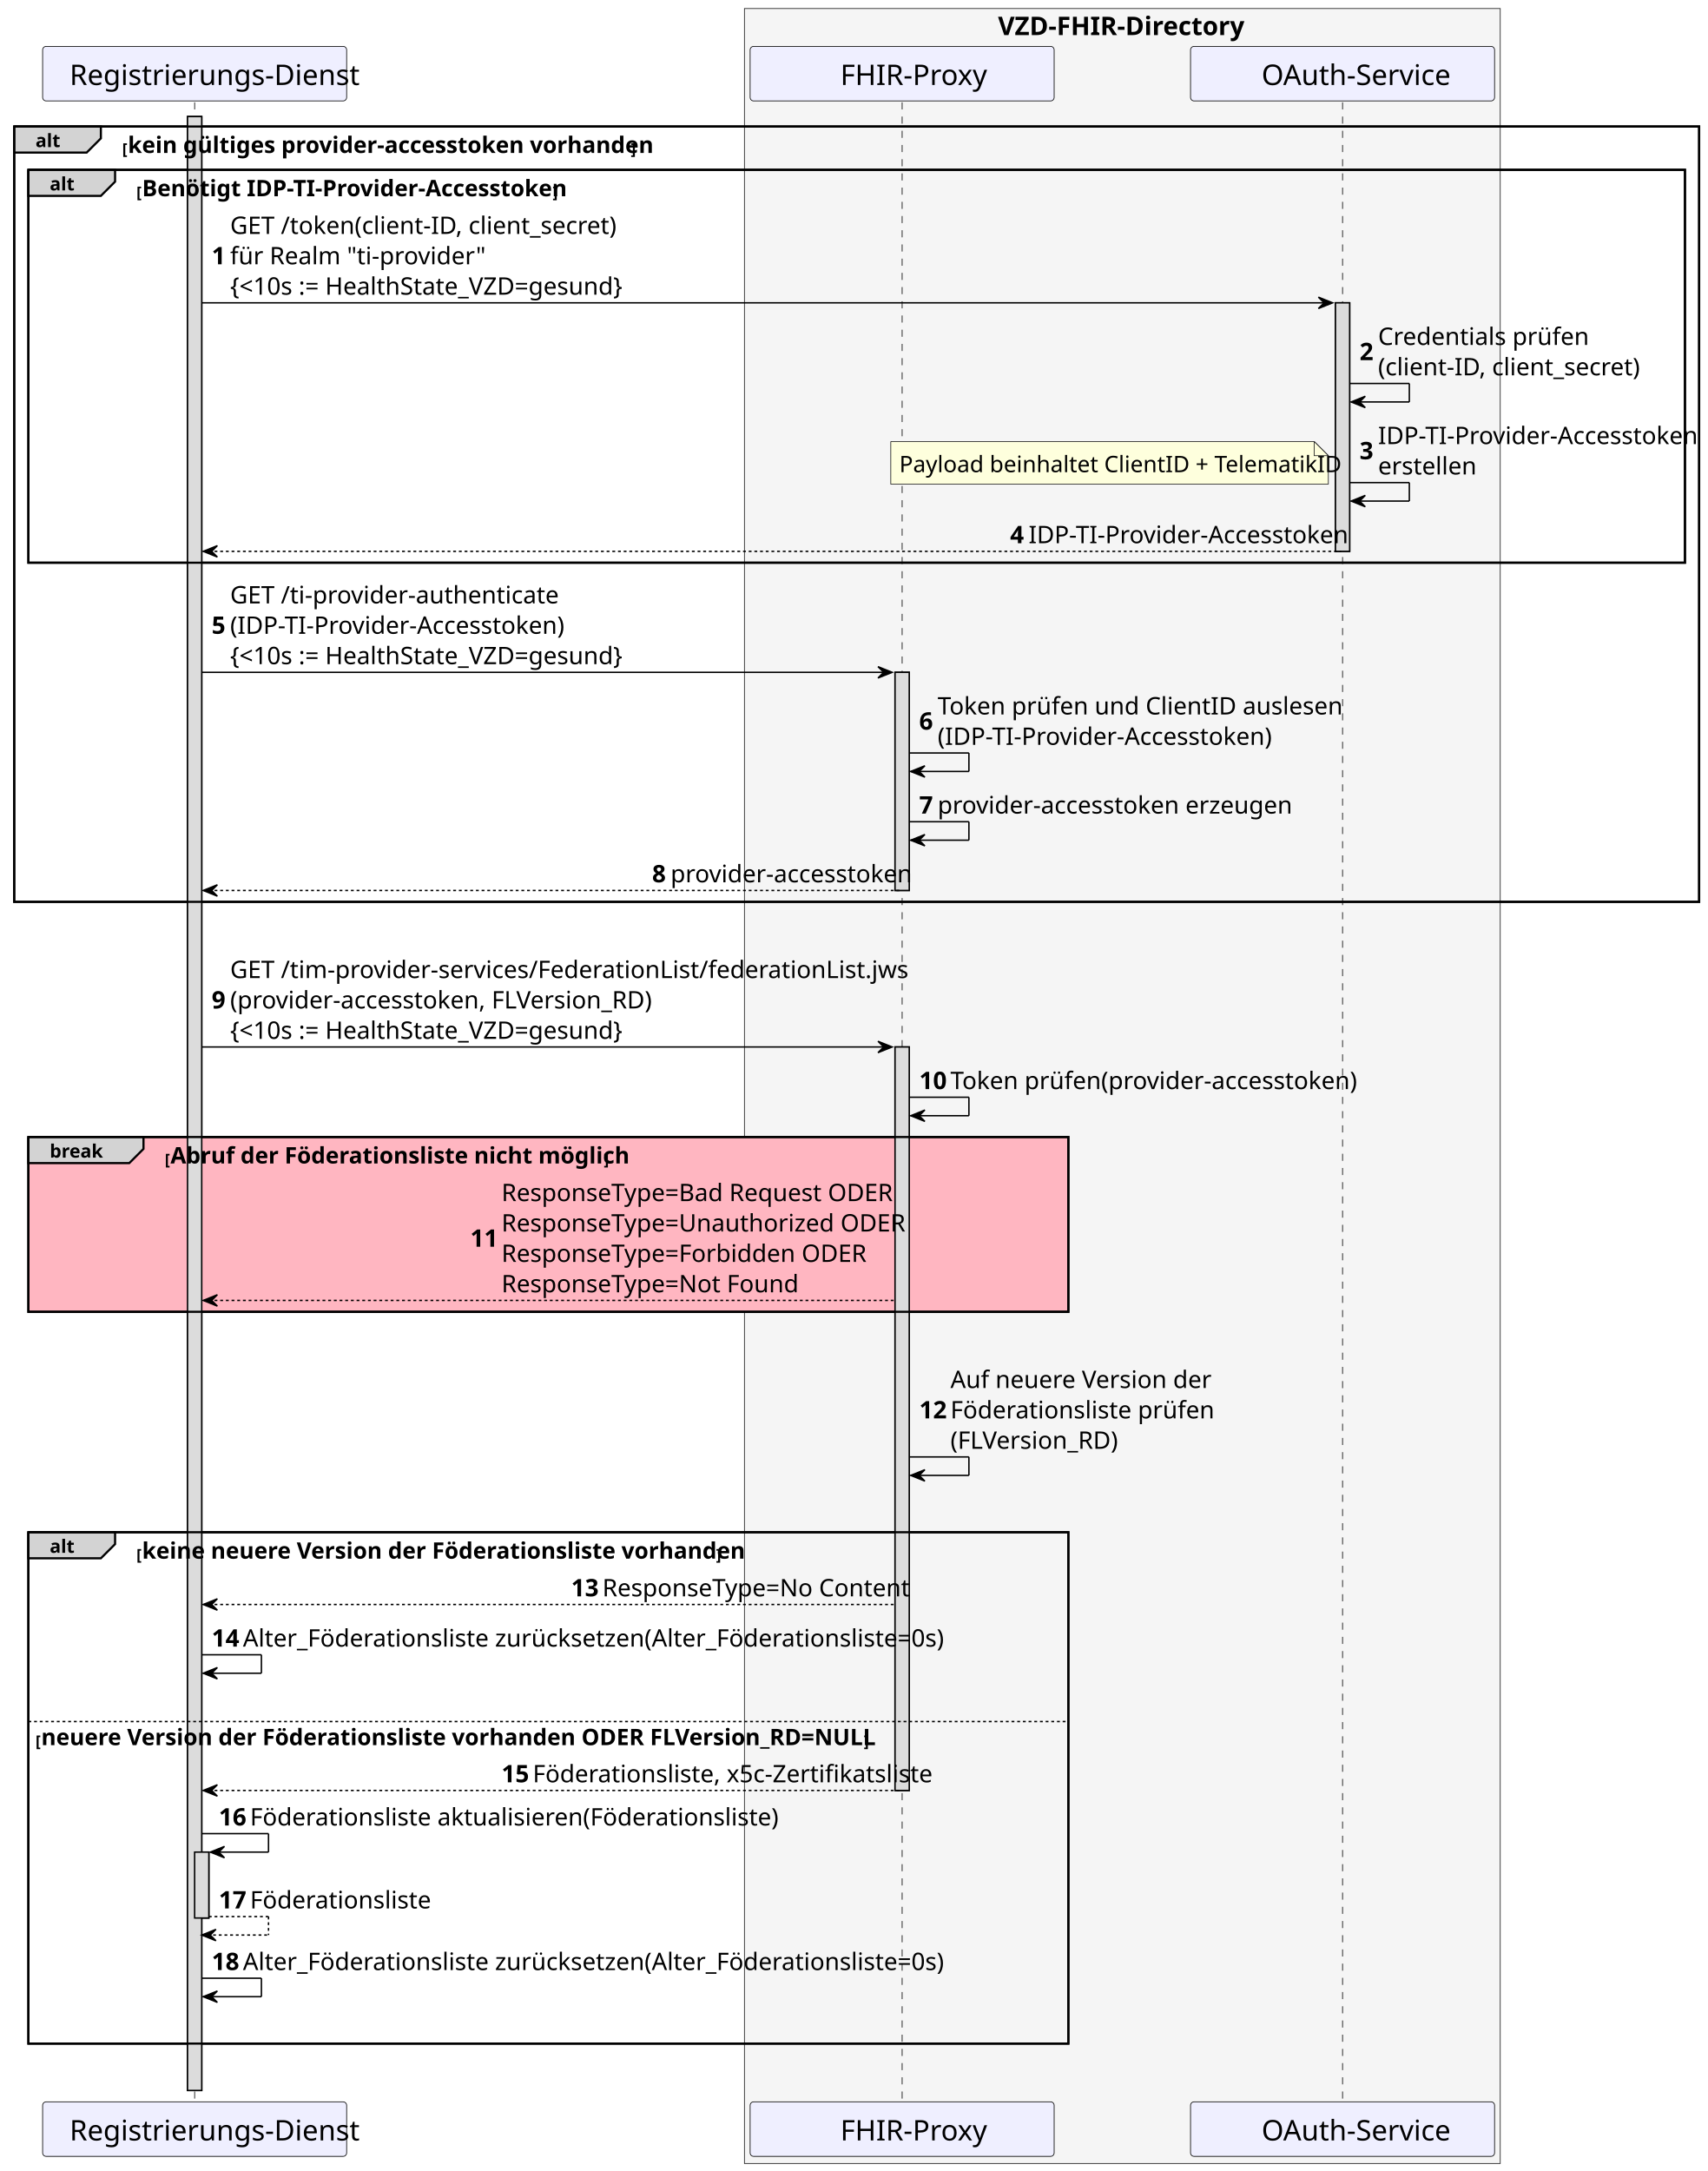
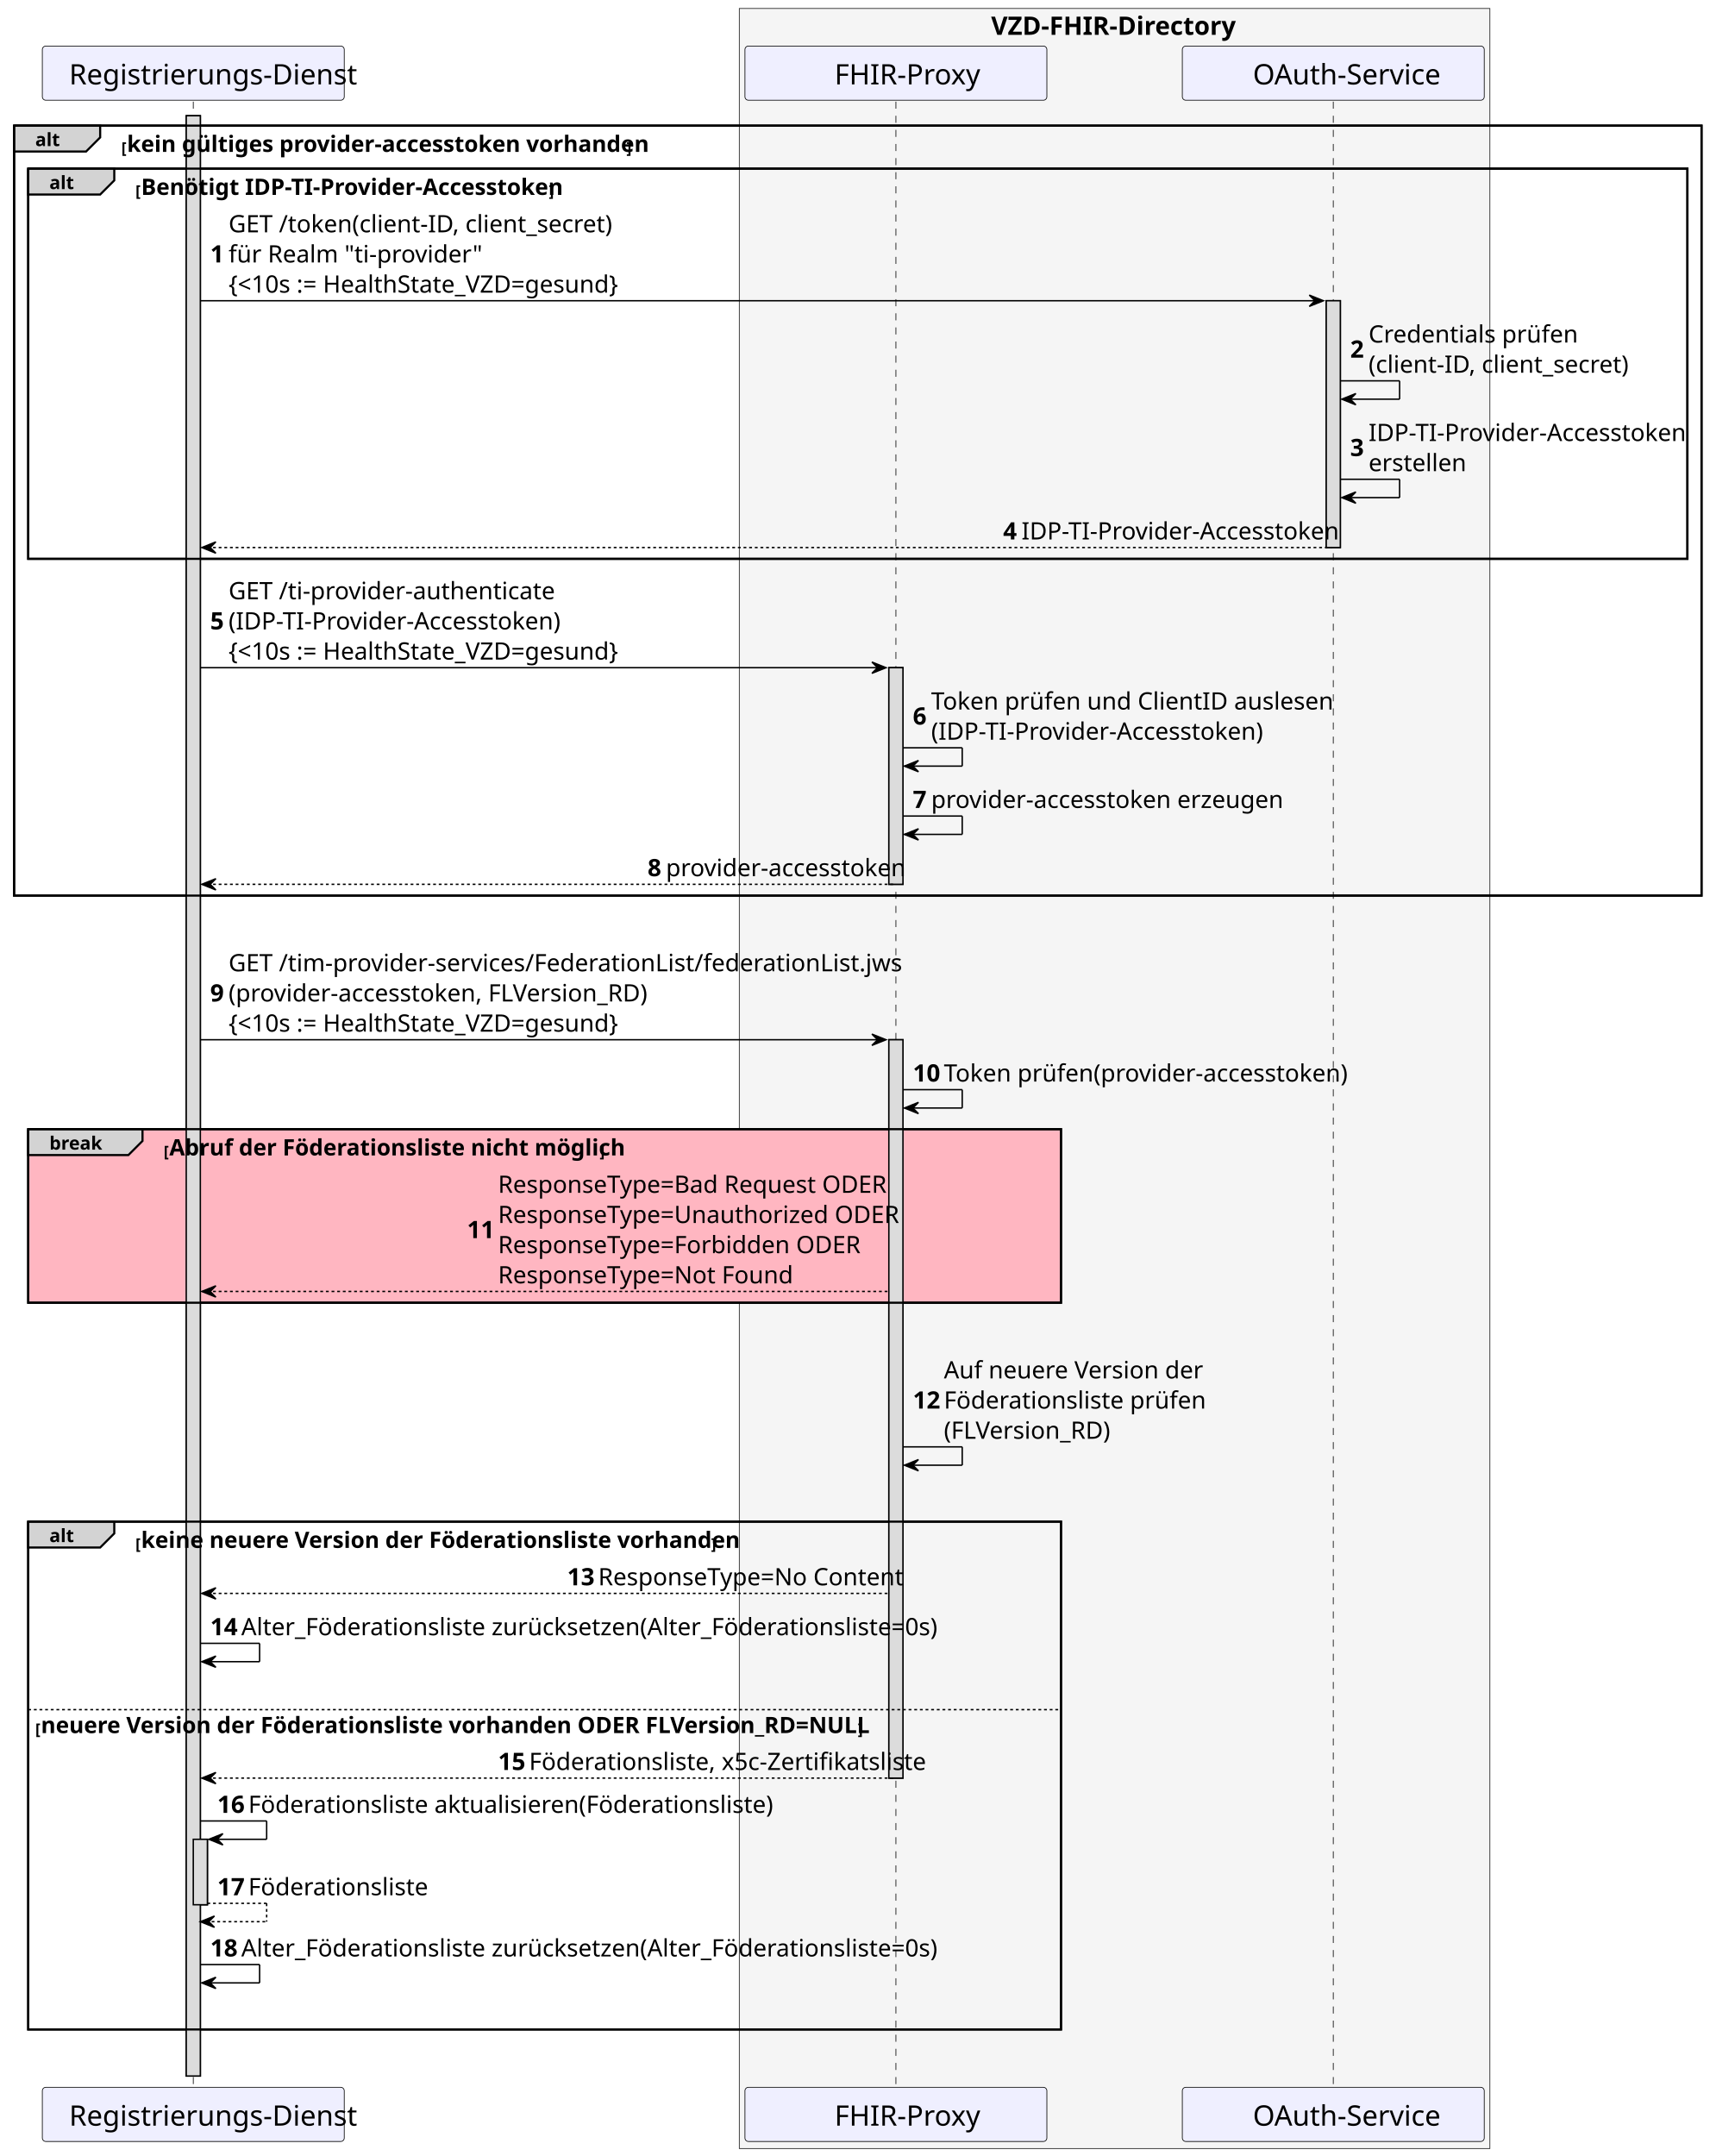
- <svg xmlns="http://www.w3.org/2000/svg" contentStyleType="text/css" height="1528px" preserveAspectRatio="none" style="width:1202px;height:1528px;background:#FFFFFF;" version="1.1" viewBox="0 0 1202 1528" width="1202px" zoomAndPan="magnify">
+ <svg xmlns="http://www.w3.org/2000/svg" contentStyleType="text/css" height="1528px" preserveAspectRatio="none" style="width:1212px;height:1528px;background:#FFFFFF;" version="1.1" viewBox="0 0 1212 1528" width="1212px" zoomAndPan="magnify">
  <defs />
  <g>
    <rect fill="#F5F5F5" height="1516.711" style="stroke:#181818;stroke-width:0.5;" width="532" x="524" y="6" />
    <text fill="#000000" font-family="sans-serif" font-size="18" font-weight="bold" lengthAdjust="spacing" textLength="171" x="702.5" y="24.686">VZD-FHIR-Directory</text>
    <text fill="#000000" font-family="sans-serif" font-size="13" font-weight="bold" lengthAdjust="spacing" textLength="4" x="873.5" y="25.784"> </text>
    <rect fill="#DCDCDC" height="1389.281" style="stroke:#000000;stroke-width:1.0;" width="10" x="132" y="82.035" />
    <rect fill="#DCDCDC" height="46.383" style="stroke:#000000;stroke-width:1.0;" width="10" x="137" y="1303.551" />
    <rect fill="#DCDCDC" height="153.531" style="stroke:#000000;stroke-width:1.0;" width="10" x="630" y="473.199" />
    <rect fill="#DCDCDC" height="523.289" style="stroke:#000000;stroke-width:1.0;" width="10" x="630" y="736.879" />
    <rect fill="#DCDCDC" height="174.914" style="stroke:#000000;stroke-width:1.0;" width="10" x="940" y="213.137" />
-     <rect fill="none" height="545.695" style="stroke:#000000;stroke-width:1.5;" width="1186" x="10" y="89.035" />
-     <rect fill="none" height="276.539" style="stroke:#000000;stroke-width:1.5;" width="1166" x="20" y="119.512" />
+     <rect fill="none" height="545.695" style="stroke:#000000;stroke-width:1.5;" width="1196" x="10" y="89.035" />
+     <rect fill="none" height="276.539" style="stroke:#000000;stroke-width:1.5;" width="1176" x="20" y="119.512" />
    <rect fill="#FFB6C1" height="123.008" style="stroke:#000000;stroke-width:1.5;" width="732" x="20" y="800.262" />
    <rect fill="none" height="359.898" style="stroke:#000000;stroke-width:1.5;" width="732" x="20" y="1078.418" />
    <line style="stroke:#000000;stroke-width:0.5;stroke-dasharray:5.0,5.0;" x1="137" x2="137" y1="72.035" y2="1480.316" />
    <line style="stroke:#000000;stroke-width:0.5;stroke-dasharray:5.0,5.0;" x1="635" x2="635" y1="72.035" y2="1480.316" />
    <line style="stroke:#000000;stroke-width:0.5;stroke-dasharray:5.0,5.0;" x1="945" x2="945" y1="72.035" y2="1480.316" />
    <rect fill="#EFEFFF" height="38.395" rx="2.5" ry="2.5" style="stroke:#000000;stroke-width:0.5;" width="214" x="30" y="32.641" />
    <text fill="#000000" font-family="Impact" font-size="20" lengthAdjust="spacing" textLength="176" x="49" y="59.816">Registrierungs-Dienst</text>
    <rect fill="#EFEFFF" height="38.395" rx="2.5" ry="2.5" style="stroke:#000000;stroke-width:0.5;" width="214" x="30" y="1479.316" />
    <text fill="#000000" font-family="Impact" font-size="20" lengthAdjust="spacing" textLength="176" x="49" y="1506.492">Registrierungs-Dienst</text>
    <rect fill="#EFEFFF" height="38.395" rx="2.5" ry="2.5" style="stroke:#000000;stroke-width:0.5;" width="214" x="528" y="32.641" />
    <text fill="#000000" font-family="Impact" font-size="20" lengthAdjust="spacing" textLength="87" x="591.5" y="59.816">FHIR-Proxy</text>
    <rect fill="#EFEFFF" height="38.395" rx="2.5" ry="2.5" style="stroke:#000000;stroke-width:0.5;" width="214" x="528" y="1479.316" />
    <text fill="#000000" font-family="Impact" font-size="20" lengthAdjust="spacing" textLength="87" x="591.5" y="1506.492">FHIR-Proxy</text>
    <rect fill="#EFEFFF" height="38.395" rx="2.5" ry="2.5" style="stroke:#000000;stroke-width:0.5;" width="214" x="838" y="32.641" />
    <text fill="#000000" font-family="Impact" font-size="20" lengthAdjust="spacing" textLength="114" x="888" y="59.816">OAuth-Service</text>
    <rect fill="#EFEFFF" height="38.395" rx="2.5" ry="2.5" style="stroke:#000000;stroke-width:0.5;" width="214" x="838" y="1479.316" />
    <text fill="#000000" font-family="Impact" font-size="20" lengthAdjust="spacing" textLength="114" x="888" y="1506.492">OAuth-Service</text>
    <rect fill="#DCDCDC" height="1389.281" style="stroke:#000000;stroke-width:1.0;" width="10" x="132" y="82.035" />
    <rect fill="#DCDCDC" height="46.383" style="stroke:#000000;stroke-width:1.0;" width="10" x="137" y="1303.551" />
    <rect fill="#DCDCDC" height="153.531" style="stroke:#000000;stroke-width:1.0;" width="10" x="630" y="473.199" />
    <rect fill="#DCDCDC" height="523.289" style="stroke:#000000;stroke-width:1.0;" width="10" x="630" y="736.879" />
    <rect fill="#DCDCDC" height="174.914" style="stroke:#000000;stroke-width:1.0;" width="10" x="940" y="213.137" />
    <path d="M10,89.035 L71,89.035 L71,97.387 L61,107.387 L10,107.387 L10,89.035 " fill="#D3D3D3" style="stroke:#000000;stroke-width:1.5;" />
-     <rect fill="none" height="545.695" style="stroke:#000000;stroke-width:1.5;" width="1186" x="10" y="89.035" />
+     <rect fill="none" height="545.695" style="stroke:#000000;stroke-width:1.5;" width="1196" x="10" y="89.035" />
    <text fill="#000000" font-family="sans-serif" font-size="13" font-weight="bold" lengthAdjust="spacing" textLength="16" x="25" y="103.53">alt</text>
    <text fill="#000000" font-family="sans-serif" font-size="11" font-weight="bold" lengthAdjust="spacing" textLength="4" x="86" y="108.743">[</text>
    <text fill="#000000" font-family="sans-serif" font-size="16" font-weight="bold" lengthAdjust="spacing" textLength="354" x="90" y="107.644">kein gültiges provider-accesstoken vorhanden</text>
    <text fill="#000000" font-family="sans-serif" font-size="11" font-weight="bold" lengthAdjust="spacing" textLength="4" x="444" y="108.743">]</text>
    <path d="M20,119.512 L81,119.512 L81,127.863 L71,137.863 L20,137.863 L20,119.512 " fill="#D3D3D3" style="stroke:#000000;stroke-width:1.5;" />
-     <rect fill="none" height="276.539" style="stroke:#000000;stroke-width:1.5;" width="1166" x="20" y="119.512" />
+     <rect fill="none" height="276.539" style="stroke:#000000;stroke-width:1.5;" width="1176" x="20" y="119.512" />
    <text fill="#000000" font-family="sans-serif" font-size="13" font-weight="bold" lengthAdjust="spacing" textLength="16" x="35" y="134.007">alt</text>
    <text fill="#000000" font-family="sans-serif" font-size="11" font-weight="bold" lengthAdjust="spacing" textLength="4" x="96" y="139.22">[</text>
    <text fill="#000000" font-family="sans-serif" font-size="16" font-weight="bold" lengthAdjust="spacing" textLength="289" x="100" y="138.121">Benötigt IDP-TI-Provider-Accesstoken</text>
    <text fill="#000000" font-family="sans-serif" font-size="11" font-weight="bold" lengthAdjust="spacing" textLength="4" x="389" y="139.22">]</text>
    <polygon fill="#000000" points="928,209.137,938,213.137,928,217.137,932,213.137" style="stroke:#000000;stroke-width:1.0;" />
    <line style="stroke:#000000;stroke-width:1.0;" x1="142" x2="934" y1="213.137" y2="213.137" />
    <text fill="#000000" font-family="sans-serif" font-size="17" font-weight="bold" lengthAdjust="spacing" textLength="9" x="149" y="186.019">1</text>
    <text fill="#000000" font-family="sans-serif" font-size="17" lengthAdjust="spacing" textLength="256" x="162" y="164.636">GET /token(client-ID, client_secret)</text>
    <text fill="#000000" font-family="sans-serif" font-size="17" lengthAdjust="spacing" textLength="160" x="162" y="186.019">für Realm "ti-provider"</text>
    <text fill="#000000" font-family="sans-serif" font-size="17" lengthAdjust="spacing" textLength="259" x="162" y="207.401">{&lt;10s := HealthState_VZD=gesund}</text>
    <line style="stroke:#000000;stroke-width:1.0;" x1="950" x2="992" y1="269.902" y2="269.902" />
    <line style="stroke:#000000;stroke-width:1.0;" x1="992" x2="992" y1="269.902" y2="282.902" />
    <line style="stroke:#000000;stroke-width:1.0;" x1="951" x2="992" y1="282.902" y2="282.902" />
    <polygon fill="#000000" points="961,278.902,951,282.902,961,286.902,957,282.902" style="stroke:#000000;stroke-width:1.0;" />
    <text fill="#000000" font-family="sans-serif" font-size="17" font-weight="bold" lengthAdjust="spacing" textLength="9" x="957" y="253.476">2</text>
    <text fill="#000000" font-family="sans-serif" font-size="17" lengthAdjust="spacing" textLength="134" x="970" y="242.784">Credentials prüfen</text>
    <text fill="#000000" font-family="sans-serif" font-size="17" lengthAdjust="spacing" textLength="175" x="970" y="264.167">(client-ID, client_secret)</text>
    <line style="stroke:#000000;stroke-width:1.0;" x1="950" x2="992" y1="339.668" y2="339.668" />
    <line style="stroke:#000000;stroke-width:1.0;" x1="992" x2="992" y1="339.668" y2="352.668" />
    <line style="stroke:#000000;stroke-width:1.0;" x1="951" x2="992" y1="352.668" y2="352.668" />
    <polygon fill="#000000" points="961,348.668,951,352.668,961,356.668,957,352.668" style="stroke:#000000;stroke-width:1.0;" />
    <text fill="#000000" font-family="sans-serif" font-size="17" font-weight="bold" lengthAdjust="spacing" textLength="9" x="957" y="323.241">3</text>
    <text fill="#000000" font-family="sans-serif" font-size="17" lengthAdjust="spacing" textLength="214" x="970" y="312.55">IDP-TI-Provider-Accesstoken</text>
    <text fill="#000000" font-family="sans-serif" font-size="17" lengthAdjust="spacing" textLength="60" x="970" y="333.933">erstellen</text>
-     <path d="M627,310.723 L627,340.723 L935,340.723 L935,320.723 L925,310.723 L627,310.723 " fill="#FEFFDD" style="stroke:#181818;stroke-width:0.5;" />
-     <path d="M925,310.723 L925,320.723 L935,320.723 L925,310.723 " fill="#FEFFDD" style="stroke:#181818;stroke-width:0.5;" />
-     <text fill="#000000" font-family="sans-serif" font-size="16" lengthAdjust="spacing" textLength="287" x="633" y="332.332">Payload beinhaltet ClientID + TelematikID</text>
    <polygon fill="#000000" points="153,384.051,143,388.051,153,392.051,149,388.051" style="stroke:#000000;stroke-width:1.0;" />
    <line style="stroke:#000000;stroke-width:1.0;stroke-dasharray:2.0,2.0;" x1="147" x2="944" y1="388.051" y2="388.051" />
    <text fill="#000000" font-family="sans-serif" font-size="17" font-weight="bold" lengthAdjust="spacing" textLength="9" x="711" y="382.315">4</text>
    <text fill="#000000" font-family="sans-serif" font-size="17" lengthAdjust="spacing" textLength="214" x="724" y="382.315">IDP-TI-Provider-Accesstoken</text>
    <polygon fill="#000000" points="618,469.199,628,473.199,618,477.199,622,473.199" style="stroke:#000000;stroke-width:1.0;" />
    <line style="stroke:#000000;stroke-width:1.0;" x1="142" x2="624" y1="473.199" y2="473.199" />
    <text fill="#000000" font-family="sans-serif" font-size="17" font-weight="bold" lengthAdjust="spacing" textLength="9" x="149" y="446.081">5</text>
    <text fill="#000000" font-family="sans-serif" font-size="17" lengthAdjust="spacing" textLength="209" x="162" y="424.698">GET /ti-provider-authenticate</text>
    <text fill="#000000" font-family="sans-serif" font-size="17" lengthAdjust="spacing" textLength="226" x="162" y="446.081">(IDP-TI-Provider-Accesstoken)</text>
    <text fill="#000000" font-family="sans-serif" font-size="17" lengthAdjust="spacing" textLength="259" x="162" y="467.464">{&lt;10s := HealthState_VZD=gesund}</text>
    <line style="stroke:#000000;stroke-width:1.0;" x1="640" x2="682" y1="529.965" y2="529.965" />
    <line style="stroke:#000000;stroke-width:1.0;" x1="682" x2="682" y1="529.965" y2="542.965" />
    <line style="stroke:#000000;stroke-width:1.0;" x1="641" x2="682" y1="542.965" y2="542.965" />
    <polygon fill="#000000" points="651,538.965,641,542.965,651,546.965,647,542.965" style="stroke:#000000;stroke-width:1.0;" />
    <text fill="#000000" font-family="sans-serif" font-size="17" font-weight="bold" lengthAdjust="spacing" textLength="9" x="647" y="513.538">6</text>
    <text fill="#000000" font-family="sans-serif" font-size="17" lengthAdjust="spacing" textLength="260" x="660" y="502.847">Token prüfen und ClientID auslesen</text>
    <text fill="#000000" font-family="sans-serif" font-size="17" lengthAdjust="spacing" textLength="226" x="660" y="524.23">(IDP-TI-Provider-Accesstoken)</text>
    <line style="stroke:#000000;stroke-width:1.0;" x1="640" x2="682" y1="578.348" y2="578.348" />
    <line style="stroke:#000000;stroke-width:1.0;" x1="682" x2="682" y1="578.348" y2="591.348" />
    <line style="stroke:#000000;stroke-width:1.0;" x1="641" x2="682" y1="591.348" y2="591.348" />
    <polygon fill="#000000" points="651,587.348,641,591.348,651,595.348,647,591.348" style="stroke:#000000;stroke-width:1.0;" />
    <text fill="#000000" font-family="sans-serif" font-size="17" font-weight="bold" lengthAdjust="spacing" textLength="9" x="647" y="572.612">7</text>
    <text fill="#000000" font-family="sans-serif" font-size="17" lengthAdjust="spacing" textLength="229" x="660" y="572.612">provider-accesstoken erzeugen</text>
    <polygon fill="#000000" points="153,622.731,143,626.731,153,630.731,149,626.731" style="stroke:#000000;stroke-width:1.0;" />
    <line style="stroke:#000000;stroke-width:1.0;stroke-dasharray:2.0,2.0;" x1="147" x2="634" y1="626.731" y2="626.731" />
    <text fill="#000000" font-family="sans-serif" font-size="17" font-weight="bold" lengthAdjust="spacing" textLength="9" x="459" y="620.995">8</text>
    <text fill="#000000" font-family="sans-serif" font-size="17" lengthAdjust="spacing" textLength="156" x="472" y="620.995">provider-accesstoken</text>
    <polygon fill="#000000" points="618,732.879,628,736.879,618,740.879,622,736.879" style="stroke:#000000;stroke-width:1.0;" />
    <line style="stroke:#000000;stroke-width:1.0;" x1="142" x2="624" y1="736.879" y2="736.879" />
    <text fill="#000000" font-family="sans-serif" font-size="17" font-weight="bold" lengthAdjust="spacing" textLength="9" x="149" y="709.761">9</text>
    <text fill="#000000" font-family="sans-serif" font-size="17" lengthAdjust="spacing" textLength="432" x="162" y="688.378">GET /tim-provider-services/FederationList/federationList.jws</text>
    <text fill="#000000" font-family="sans-serif" font-size="17" lengthAdjust="spacing" textLength="285" x="162" y="709.761">(provider-accesstoken, FLVersion_RD)</text>
    <text fill="#000000" font-family="sans-serif" font-size="17" lengthAdjust="spacing" textLength="259" x="162" y="731.144">{&lt;10s := HealthState_VZD=gesund}</text>
    <line style="stroke:#000000;stroke-width:1.0;" x1="640" x2="682" y1="772.262" y2="772.262" />
    <line style="stroke:#000000;stroke-width:1.0;" x1="682" x2="682" y1="772.262" y2="785.262" />
    <line style="stroke:#000000;stroke-width:1.0;" x1="641" x2="682" y1="785.262" y2="785.262" />
    <polygon fill="#000000" points="651,781.262,641,785.262,651,789.262,647,785.262" style="stroke:#000000;stroke-width:1.0;" />
    <text fill="#000000" font-family="sans-serif" font-size="17" font-weight="bold" lengthAdjust="spacing" textLength="18" x="647" y="766.526">10</text>
    <text fill="#000000" font-family="sans-serif" font-size="17" lengthAdjust="spacing" textLength="264" x="669" y="766.526">Token prüfen(provider-accesstoken)</text>
    <path d="M20,800.262 L101,800.262 L101,808.613 L91,818.613 L20,818.613 L20,800.262 " fill="#D3D3D3" style="stroke:#000000;stroke-width:1.5;" />
    <rect fill="none" height="123.008" style="stroke:#000000;stroke-width:1.5;" width="732" x="20" y="800.262" />
    <text fill="#000000" font-family="sans-serif" font-size="13" font-weight="bold" lengthAdjust="spacing" textLength="36" x="35" y="814.757">break</text>
    <text fill="#000000" font-family="sans-serif" font-size="11" font-weight="bold" lengthAdjust="spacing" textLength="4" x="116" y="819.97">[</text>
    <text fill="#000000" font-family="sans-serif" font-size="16" font-weight="bold" lengthAdjust="spacing" textLength="305" x="120" y="818.871">Abruf der Föderationsliste nicht möglich</text>
    <text fill="#000000" font-family="sans-serif" font-size="11" font-weight="bold" lengthAdjust="spacing" textLength="4" x="425" y="819.97">]</text>
    <polygon fill="#000000" points="153,911.269,143,915.269,153,919.269,149,915.269" style="stroke:#000000;stroke-width:1.0;" />
    <line style="stroke:#000000;stroke-width:1.0;stroke-dasharray:2.0,2.0;" x1="147" x2="629" y1="915.269" y2="915.269" />
    <text fill="#000000" font-family="sans-serif" font-size="17" font-weight="bold" lengthAdjust="spacing" textLength="18" x="331" y="877.46">11</text>
    <text fill="#000000" font-family="sans-serif" font-size="17" lengthAdjust="spacing" textLength="262" x="353" y="845.386">ResponseType=Bad Request ODER</text>
    <text fill="#000000" font-family="sans-serif" font-size="17" lengthAdjust="spacing" textLength="265" x="353" y="866.769">ResponseType=Unauthorized ODER</text>
    <text fill="#000000" font-family="sans-serif" font-size="17" lengthAdjust="spacing" textLength="243" x="353" y="888.151">ResponseType=Forbidden ODER</text>
    <text fill="#000000" font-family="sans-serif" font-size="17" lengthAdjust="spacing" textLength="193" x="353" y="909.534">ResponseType=Not Found</text>
    <line style="stroke:#000000;stroke-width:1.0;" x1="640" x2="682" y1="1025.418" y2="1025.418" />
    <line style="stroke:#000000;stroke-width:1.0;" x1="682" x2="682" y1="1025.418" y2="1038.418" />
    <line style="stroke:#000000;stroke-width:1.0;" x1="641" x2="682" y1="1038.418" y2="1038.418" />
    <polygon fill="#000000" points="651,1034.418,641,1038.418,651,1042.418,647,1038.418" style="stroke:#000000;stroke-width:1.0;" />
    <text fill="#000000" font-family="sans-serif" font-size="17" font-weight="bold" lengthAdjust="spacing" textLength="18" x="647" y="998.3">12</text>
    <text fill="#000000" font-family="sans-serif" font-size="17" lengthAdjust="spacing" textLength="171" x="669" y="976.917">Auf neuere Version der</text>
    <text fill="#000000" font-family="sans-serif" font-size="17" lengthAdjust="spacing" textLength="166" x="669" y="998.3">Föderationsliste prüfen</text>
    <text fill="#000000" font-family="sans-serif" font-size="17" lengthAdjust="spacing" textLength="119" x="669" y="1019.683">(FLVersion_RD)</text>
    <path d="M20,1078.418 L81,1078.418 L81,1086.77 L71,1096.77 L20,1096.77 L20,1078.418 " fill="#D3D3D3" style="stroke:#000000;stroke-width:1.5;" />
    <rect fill="none" height="359.898" style="stroke:#000000;stroke-width:1.5;" width="732" x="20" y="1078.418" />
    <text fill="#000000" font-family="sans-serif" font-size="13" font-weight="bold" lengthAdjust="spacing" textLength="16" x="35" y="1092.913">alt</text>
    <text fill="#000000" font-family="sans-serif" font-size="11" font-weight="bold" lengthAdjust="spacing" textLength="4" x="96" y="1098.126">[</text>
    <text fill="#000000" font-family="sans-serif" font-size="16" font-weight="bold" lengthAdjust="spacing" textLength="404" x="100" y="1097.027">keine neuere Version der Föderationsliste vorhanden</text>
    <text fill="#000000" font-family="sans-serif" font-size="11" font-weight="bold" lengthAdjust="spacing" textLength="4" x="504" y="1098.126">]</text>
    <polygon fill="#000000" points="153,1125.277,143,1129.277,153,1133.277,149,1129.277" style="stroke:#000000;stroke-width:1.0;" />
    <line style="stroke:#000000;stroke-width:1.0;stroke-dasharray:2.0,2.0;" x1="147" x2="629" y1="1129.277" y2="1129.277" />
    <text fill="#000000" font-family="sans-serif" font-size="17" font-weight="bold" lengthAdjust="spacing" textLength="18" x="402" y="1123.542">13</text>
    <text fill="#000000" font-family="sans-serif" font-size="17" lengthAdjust="spacing" textLength="199" x="424" y="1123.542">ResponseType=No Content</text>
    <line style="stroke:#000000;stroke-width:1.0;" x1="142" x2="184" y1="1164.66" y2="1164.66" />
    <line style="stroke:#000000;stroke-width:1.0;" x1="184" x2="184" y1="1164.66" y2="1177.66" />
    <line style="stroke:#000000;stroke-width:1.0;" x1="143" x2="184" y1="1177.66" y2="1177.66" />
    <polygon fill="#000000" points="153,1173.66,143,1177.66,153,1181.66,149,1177.66" style="stroke:#000000;stroke-width:1.0;" />
    <text fill="#000000" font-family="sans-serif" font-size="17" font-weight="bold" lengthAdjust="spacing" textLength="18" x="149" y="1158.925">14</text>
    <text fill="#000000" font-family="sans-serif" font-size="17" lengthAdjust="spacing" textLength="452" x="171" y="1158.925">Alter_Föderationsliste zurücksetzen(Alter_Föderationsliste=0s)</text>
    <line style="stroke:#000000;stroke-width:1.0;stroke-dasharray:2.0,2.0;" x1="20" x2="752" y1="1211.66" y2="1211.66" />
    <text fill="#000000" font-family="sans-serif" font-size="11" font-weight="bold" lengthAdjust="spacing" textLength="4" x="25" y="1229.368">[</text>
    <text fill="#000000" font-family="sans-serif" font-size="16" font-weight="bold" lengthAdjust="spacing" textLength="579" x="29" y="1228.27">neuere Version der Föderationsliste vorhanden ODER FLVersion_RD=NULL</text>
    <text fill="#000000" font-family="sans-serif" font-size="11" font-weight="bold" lengthAdjust="spacing" textLength="4" x="608" y="1229.368">]</text>
    <polygon fill="#000000" points="153,1256.168,143,1260.168,153,1264.168,149,1260.168" style="stroke:#000000;stroke-width:1.0;" />
    <line style="stroke:#000000;stroke-width:1.0;stroke-dasharray:2.0,2.0;" x1="147" x2="634" y1="1260.168" y2="1260.168" />
    <text fill="#000000" font-family="sans-serif" font-size="17" font-weight="bold" lengthAdjust="spacing" textLength="18" x="353" y="1254.433">15</text>
    <text fill="#000000" font-family="sans-serif" font-size="17" lengthAdjust="spacing" textLength="253" x="375" y="1254.433">Föderationsliste, x5c-Zertifikatsliste</text>
    <line style="stroke:#000000;stroke-width:1.0;" x1="142" x2="189" y1="1290.551" y2="1290.551" />
    <line style="stroke:#000000;stroke-width:1.0;" x1="189" x2="189" y1="1290.551" y2="1303.551" />
    <line style="stroke:#000000;stroke-width:1.0;" x1="148" x2="189" y1="1303.551" y2="1303.551" />
    <polygon fill="#000000" points="158,1299.551,148,1303.551,158,1307.551,154,1303.551" style="stroke:#000000;stroke-width:1.0;" />
    <text fill="#000000" font-family="sans-serif" font-size="17" font-weight="bold" lengthAdjust="spacing" textLength="18" x="154" y="1284.815">16</text>
    <text fill="#000000" font-family="sans-serif" font-size="17" lengthAdjust="spacing" textLength="336" x="176" y="1284.815">Föderationsliste aktualisieren(Föderationsliste)</text>
    <line style="stroke:#000000;stroke-width:1.0;stroke-dasharray:2.0,2.0;" x1="147" x2="189" y1="1348.934" y2="1348.934" />
    <line style="stroke:#000000;stroke-width:1.0;stroke-dasharray:2.0,2.0;" x1="189" x2="189" y1="1348.934" y2="1361.934" />
    <line style="stroke:#000000;stroke-width:1.0;stroke-dasharray:2.0,2.0;" x1="142" x2="189" y1="1361.934" y2="1361.934" />
    <polygon fill="#000000" points="152,1357.934,142,1361.934,152,1365.934,148,1361.934" style="stroke:#000000;stroke-width:1.0;" />
    <text fill="#000000" font-family="sans-serif" font-size="17" font-weight="bold" lengthAdjust="spacing" textLength="18" x="154" y="1343.198">17</text>
    <text fill="#000000" font-family="sans-serif" font-size="17" lengthAdjust="spacing" textLength="114" x="176" y="1343.198">Föderationsliste</text>
    <line style="stroke:#000000;stroke-width:1.0;" x1="142" x2="184" y1="1392.316" y2="1392.316" />
    <line style="stroke:#000000;stroke-width:1.0;" x1="184" x2="184" y1="1392.316" y2="1405.316" />
    <line style="stroke:#000000;stroke-width:1.0;" x1="143" x2="184" y1="1405.316" y2="1405.316" />
    <polygon fill="#000000" points="153,1401.316,143,1405.316,153,1409.316,149,1405.316" style="stroke:#000000;stroke-width:1.0;" />
    <text fill="#000000" font-family="sans-serif" font-size="17" font-weight="bold" lengthAdjust="spacing" textLength="18" x="149" y="1386.581">18</text>
    <text fill="#000000" font-family="sans-serif" font-size="17" lengthAdjust="spacing" textLength="452" x="171" y="1386.581">Alter_Föderationsliste zurücksetzen(Alter_Föderationsliste=0s)</text>
  </g>
</svg>
